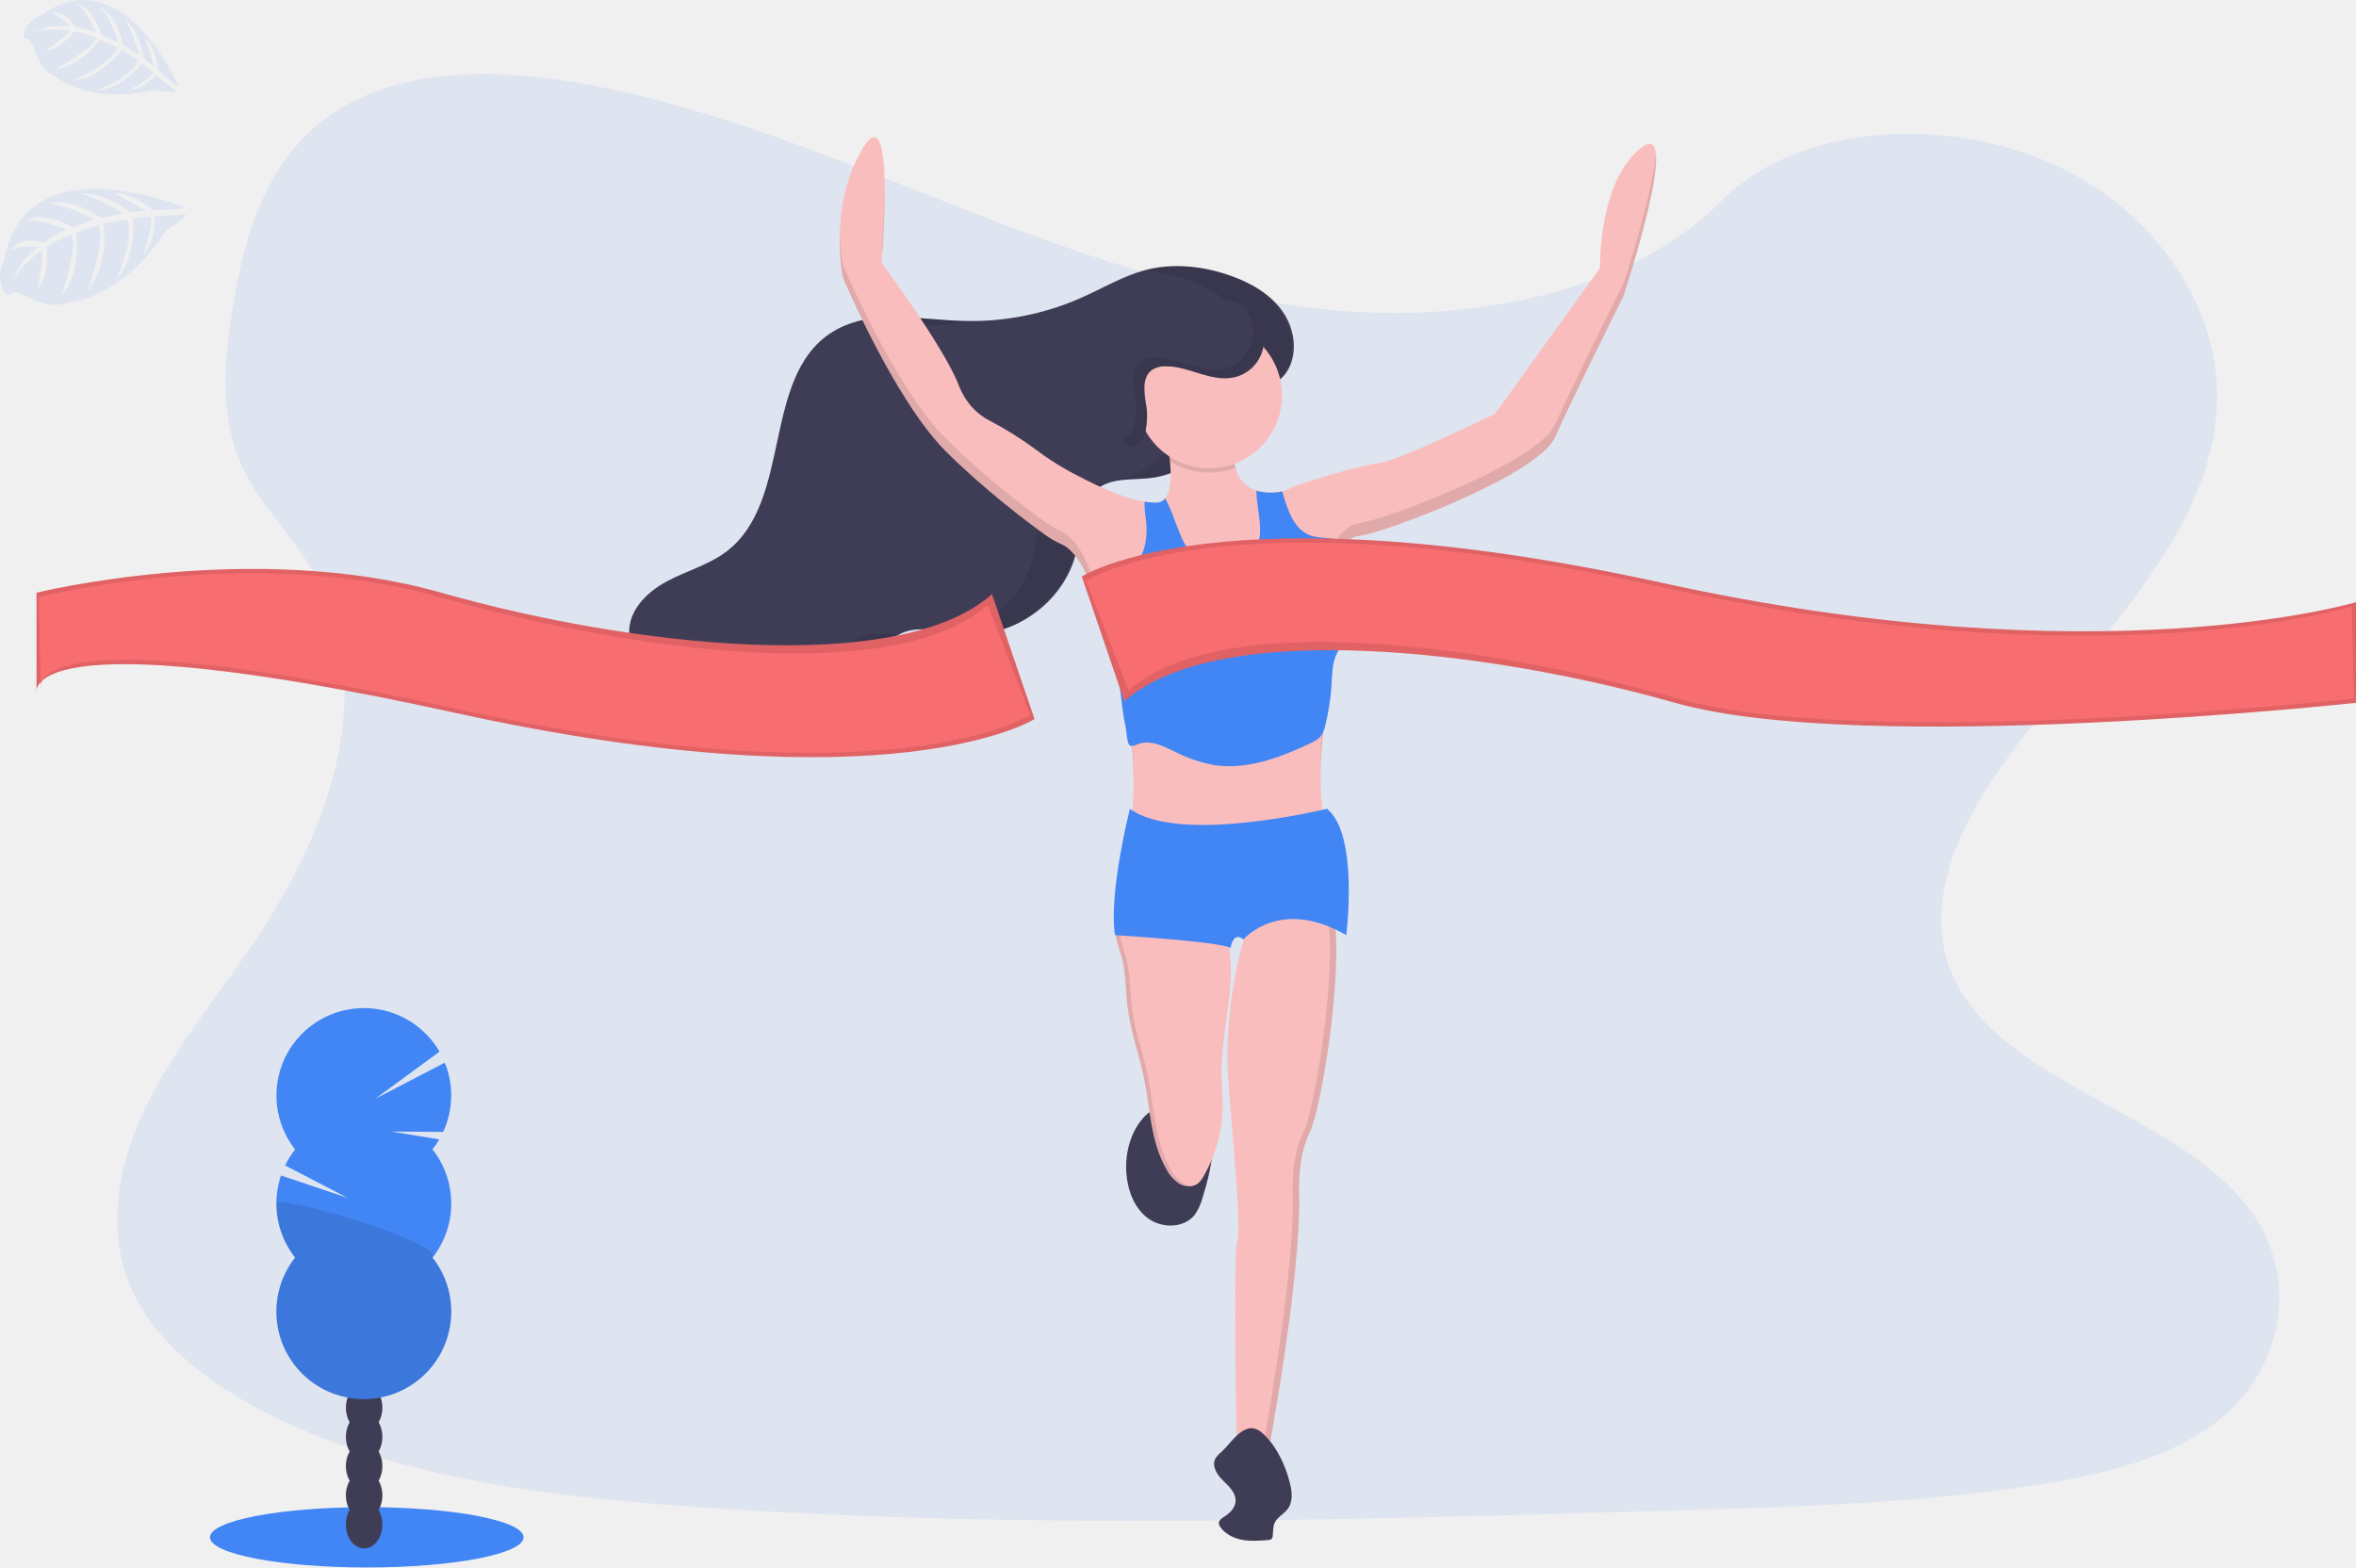
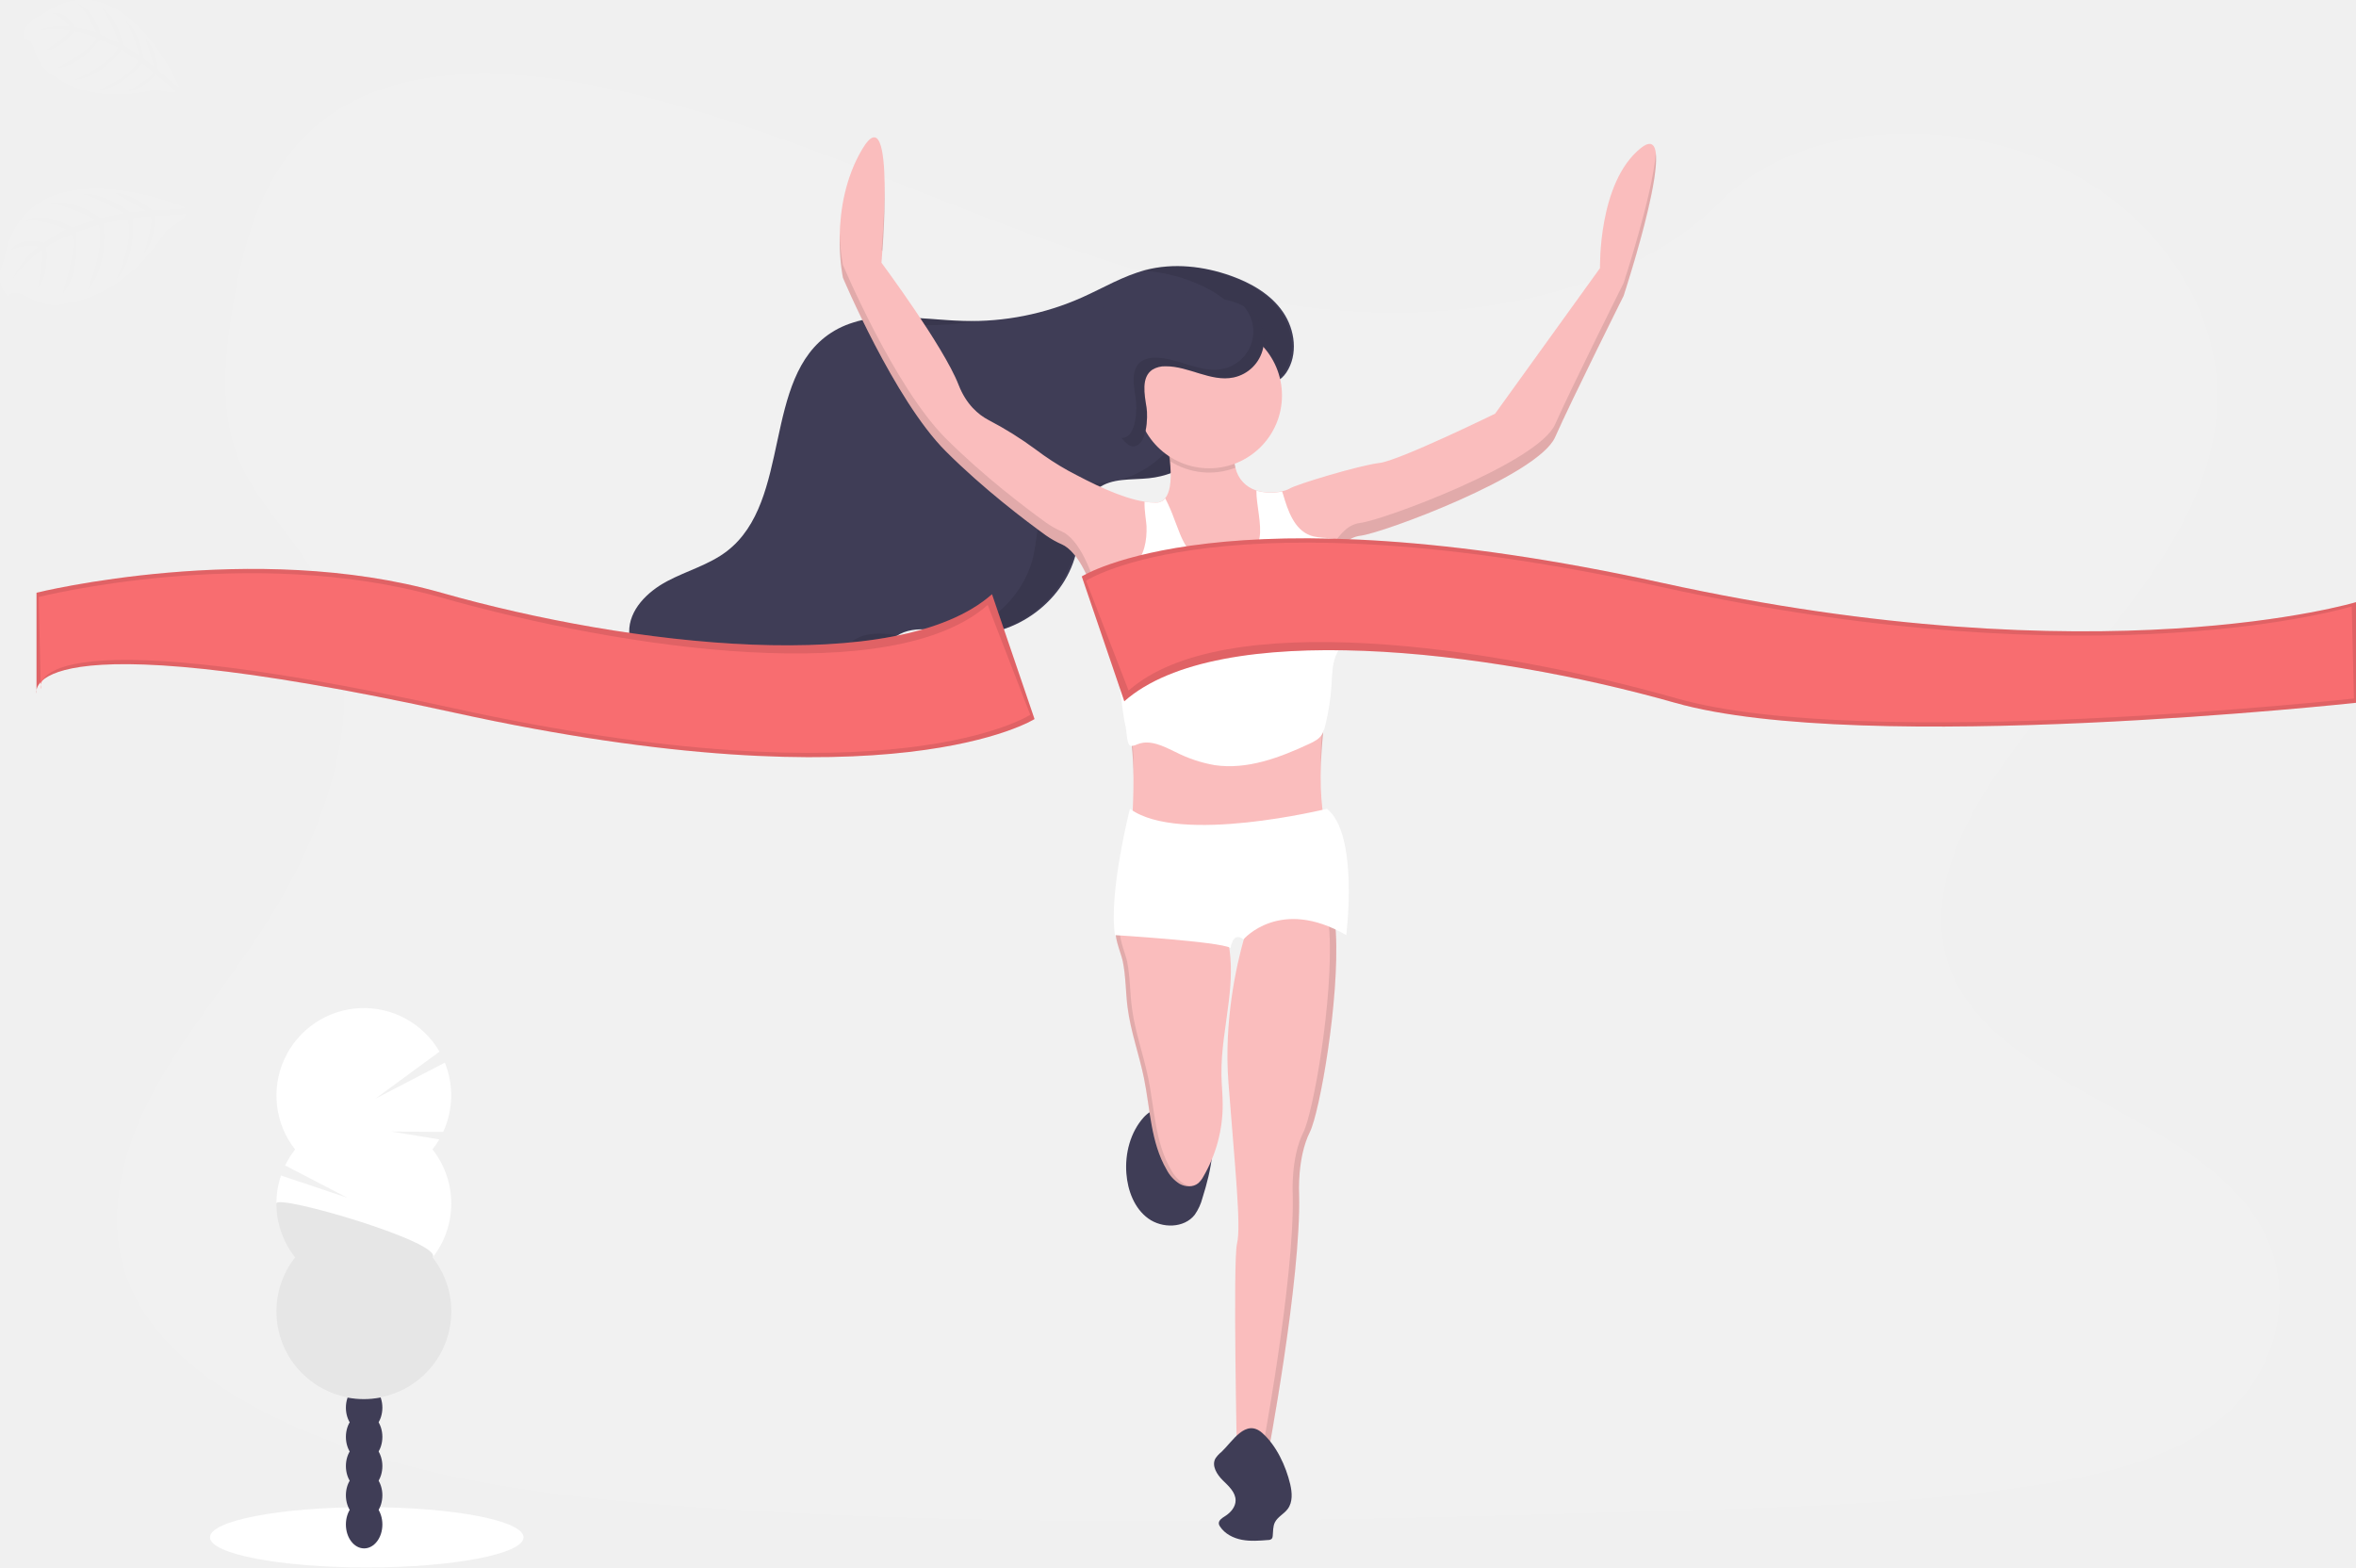
- <svg xmlns="http://www.w3.org/2000/svg" id="bfbf73d7-c530-40db-b058-cfcd33b42d36" data-name="Layer 1" viewBox="0 0 1100.11 731.98">
-   <path d="M691.18,230C626.46,227.7,564.82,206.81,506,184s-117.16-48.19-180.33-60.3c-40.63-7.79-87.1-8.89-119.83,12.89-31.51,21-41.69,57.15-47.16,90.73-4.12,25.26-6.54,51.84,4.74,75.49,7.84,16.42,21.74,30.22,31.36,45.95,33.47,54.72,9.81,122.2-26.45,175.63-17,25.07-36.75,49-49.88,75.66s-19.2,57.25-7.71,84.47c11.38,27,38.51,47.24,67.9,61.49,59.69,28.94,130,37.23,198.61,41.92,151.83,10.39,304.46,5.89,456.69,1.39,56.34-1.67,112.92-3.36,168.34-12.07,30.78-4.84,62.55-12.52,84.9-31.05,28.36-23.53,35.39-63.38,16.38-92.88-31.88-49.49-120-61.78-142.31-114.9-12.26-29.23.33-61.8,18.16-88.91,38.24-58.16,102.33-109.19,105.7-175.68,2.32-45.66-28.49-91.39-76.13-113-49.93-22.65-119.18-19.8-156,17.69C815,217.08,748.33,231.93,691.18,230Z" transform="translate(-49.94 -84.01)" fill="#4285f4" opacity="0.1" />
-   <ellipse cx="171.26" cy="717.9" rx="73.21" ry="14.08" fill="#4285f4" />
+ <svg xmlns="http://www.w3.org/2000/svg" id="bfbf73d7-c530-40db-b058-cfcd33b42d36" data-name="Layer 1" width="1100.11" height="731.98" viewBox="0 0 1100.11 731.98">
+   <path d="M691.18,230C626.46,227.7,564.82,206.81,506,184s-117.16-48.19-180.33-60.3c-40.63-7.79-87.1-8.89-119.83,12.89-31.51,21-41.69,57.15-47.16,90.73-4.12,25.26-6.54,51.84,4.74,75.49,7.84,16.42,21.74,30.22,31.36,45.95,33.47,54.72,9.81,122.2-26.45,175.63-17,25.07-36.75,49-49.88,75.66s-19.2,57.25-7.71,84.47c11.38,27,38.51,47.24,67.9,61.49,59.69,28.94,130,37.23,198.61,41.92,151.83,10.39,304.46,5.89,456.69,1.39,56.34-1.67,112.92-3.36,168.34-12.07,30.78-4.84,62.55-12.52,84.9-31.05,28.36-23.53,35.39-63.38,16.38-92.88-31.88-49.49-120-61.78-142.31-114.9-12.26-29.23.33-61.8,18.16-88.91,38.24-58.16,102.33-109.19,105.7-175.68,2.32-45.66-28.49-91.39-76.13-113-49.93-22.65-119.18-19.8-156,17.69C815,217.08,748.33,231.93,691.18,230Z" transform="translate(-49.94 -84.01)" fill="#ffffff" opacity="0.1" />
+   <ellipse cx="171.26" cy="717.9" rx="73.21" ry="14.08" fill="#ffffff" />
  <ellipse cx="170.03" cy="711.92" rx="8.52" ry="11.16" fill="#3f3d56" />
  <ellipse cx="170.03" cy="698.28" rx="8.52" ry="11.16" fill="#3f3d56" />
  <ellipse cx="170.03" cy="684.64" rx="8.52" ry="11.16" fill="#3f3d56" />
  <ellipse cx="170.03" cy="671.01" rx="8.52" ry="11.16" fill="#3f3d56" />
  <ellipse cx="170.03" cy="657.37" rx="8.52" ry="11.16" fill="#3f3d56" />
  <ellipse cx="170.03" cy="643.73" rx="8.52" ry="11.16" fill="#3f3d56" />
  <ellipse cx="170.03" cy="630.09" rx="8.52" ry="11.16" fill="#3f3d56" />
-   <path d="M251.88,620.77a40.41,40.41,0,0,0,3.18-4.67l-22.4-3.68,24.22.18a40.87,40.87,0,0,0,.78-32.35l-32.49,16.86,30-22a40.83,40.83,0,1,0-67.44,45.69,41.2,41.2,0,0,0-4.66,7.45l29.08,15.1-31-10.4a40.81,40.81,0,0,0,6.58,38.34,40.83,40.83,0,1,0,64.18,0,40.83,40.83,0,0,0,0-50.49Z" transform="translate(-49.94 -84.01)" fill="#4285f4" />
+   <path d="M251.88,620.77a40.41,40.41,0,0,0,3.18-4.67l-22.4-3.68,24.22.18a40.87,40.87,0,0,0,.78-32.35l-32.49,16.86,30-22a40.83,40.83,0,1,0-67.44,45.69,41.2,41.2,0,0,0-4.66,7.45l29.08,15.1-31-10.4a40.81,40.81,0,0,0,6.58,38.34,40.83,40.83,0,1,0,64.18,0,40.83,40.83,0,0,0,0-50.49Z" transform="translate(-49.94 -84.01)" fill="#ffffff" />
  <path d="M179,646a40.66,40.66,0,0,0,8.74,25.24,40.83,40.83,0,1,0,64.18,0C257.36,664.31,179,641.43,179,646Z" transform="translate(-49.94 -84.01)" opacity="0.1" />
  <path d="M575.89,632c.62,8,3.7,16.28,10.18,21s16.79,4.63,21.74-1.71a24.32,24.32,0,0,0,3.61-7.85c4.17-13.18,7.13-27.6,2.56-40.65-10.31-.67-22.26-5.52-30,3C577.73,612.73,575.17,622.75,575.89,632Z" transform="translate(-49.94 -84.01)" fill="#3f3d56" />
  <path d="M623.75,551.37c-1.37,11.63-3.7,23.21-3.46,34.92.09,4.52.57,9,.58,13.54a66.74,66.74,0,0,1-9,33.57,11.26,11.26,0,0,1-2.46,3.18c-2.37,1.92-5.94,1.76-8.6.29a16.92,16.92,0,0,1-6.11-6.63c-7.45-12.76-7.66-28.27-10.61-42.74-2.26-11.07-6.22-21.8-7.65-33-.93-7.21-.79-14.56-2.27-21.68-.45-2.15-1.71-5.38-2.54-8.55-.76-2.83-1.18-5.61-.4-7.52,1.59-3.91,6.8-2.39,10.19-2.15a234.58,234.58,0,0,0,35.86-.09c1.18-.09,2.52-.14,3.35.7a4.12,4.12,0,0,1,.8,1.45,48.53,48.53,0,0,1,2.17,8C625.25,533.37,624.79,542.5,623.75,551.37Z" transform="translate(-49.94 -84.01)" fill="#fabdbd" />
  <g opacity="0.1">
    <path d="M619.15,514.51a8.8,8.8,0,0,0-1.85,0c-5.72.46-11.45.69-17.17.72Q609.64,515.25,619.15,514.51Z" transform="translate(-49.94 -84.01)" />
    <path d="M602.83,636.87a16.92,16.92,0,0,1-6.11-6.63c-7.45-12.76-7.66-28.27-10.61-42.74-2.26-11.07-6.22-21.8-7.65-33-.93-7.21-.79-14.56-2.27-21.68-.45-2.15-1.71-5.38-2.54-8.55-.76-2.83-1.18-5.61-.4-7.52a4.26,4.26,0,0,1,4-2.6c-2.53-.17-5,.13-6,2.6-.78,1.91-.36,4.69.4,7.52.83,3.17,2.09,6.4,2.54,8.55,1.48,7.12,1.34,14.47,2.27,21.68,1.43,11.21,5.39,21.94,7.65,33,2.95,14.47,3.16,30,10.61,42.74a16.92,16.92,0,0,0,6.11,6.63,8.88,8.88,0,0,0,5.24,1.06A9.22,9.22,0,0,1,602.83,636.87Z" transform="translate(-49.94 -84.01)" />
  </g>
  <path d="M661.56,612.7c-6,12-5,29-5,29,1,40-15,124-15,124h-14s-2-93,0-101-1-36-4-75c-2.23-29,3.84-55.28,7.1-66.81,1.12-4,1.9-6.19,1.9-6.19s23-34,36-18c3,3.72,4.59,11.23,5.14,20.71C675.48,550.69,666.16,603.49,661.56,612.7Z" transform="translate(-49.94 -84.01)" fill="#fabdbd" />
  <path d="M673.7,519.41c-.55-9.48-2.12-17-5.14-20.71-2.9-3.56-6.3-4.64-9.82-4.17a10.66,10.66,0,0,1,6.82,4.17c3,3.72,4.59,11.23,5.14,20.71,1.78,31.28-7.54,84.08-12.14,93.29-6,12-5,29-5,29,1,40-15,124-15,124h3s16-84,15-124c0,0-1-17,5-29C666.16,603.49,675.48,550.69,673.7,519.41Z" transform="translate(-49.94 -84.01)" opacity="0.1" />
  <path d="M620.28,762.05a13,13,0,0,0-2.86,3.12c-1.79,3.38.75,7.42,3.47,10.11s6,5.57,6,9.4c0,3.08-2.33,5.72-4.94,7.36-1.4.88-3.16,2-2.87,3.66a3.44,3.44,0,0,0,.53,1.17c2.24,3.43,6.21,5.44,10.23,6.2s8.17.43,12.26.1a2.47,2.47,0,0,0,1.68-.58,2.28,2.28,0,0,0,.45-1.38c.2-2.12.07-4.36,1-6.27,1.3-2.61,4.29-3.94,6-6.28,2.4-3.2,2.07-7.65,1.16-11.54-2-8.47-6.45-18.13-13.13-24C631.52,746.38,625.45,757.18,620.28,762.05Z" transform="translate(-49.94 -84.01)" fill="#3f3d56" />
  <path d="M650.58,258c5.58-8.34,4.13-20-1.57-28.3s-14.86-13.52-24.31-16.89c-12.74-4.54-26.79-6.09-39.88-2.68-10.42,2.71-19.78,8.38-29.6,12.76a127.29,127.29,0,0,1-55.28,11c-21.11-.59-44.24-6-61.95,5.54-32.42,21.09-18,78.49-48.67,102-8.27,6.34-18.68,9.11-27.88,14s-17.92,13.4-17.7,23.82c.1,5,2.3,9.77,5,14,11.5,18.23,33,29.51,54.53,29.3s42.54-11.66,54.95-29.28c3.11-4.41,5.85-9.32,10.36-12.26,9-5.9,20.86-1.77,31.6-.89,23.91,1.95,47.83-16,52.59-39.55,2-10.05,1.65-22.06,9.74-28.37,6.53-5.09,15.72-4,24-4.87,15.14-1.57,27.09-11,35.31-23.32,3.77-5.65,4.21-12.4,9.35-16.85C636.71,262.27,645.28,265.88,650.58,258Z" transform="translate(-49.94 -84.01)" fill="#3f3d56" />
  <g opacity="0.1">
    <path d="M479.94,235.82a126.77,126.77,0,0,0,26.17-2c-2.38.07-4.78.07-7.17,0-16.57-.46-34.38-3.88-49.84.24C459.3,234.16,469.85,235.54,479.94,235.82Z" transform="translate(-49.94 -84.01)" />
    <path d="M448.56,383c-4.51,2.94-7.25,7.85-10.36,12.26a70.25,70.25,0,0,1-39.47,27.21c1.17.05,2.34.08,3.52.07,21.55-.21,42.54-11.66,54.95-29.28,3.11-4.41,5.85-9.32,10.36-12.26l.78-.48C461.28,379.55,454.35,379.21,448.56,383Z" transform="translate(-49.94 -84.01)" />
    <path d="M648,229.67c-5.69-8.26-14.86-13.52-24.31-16.89-12.74-4.54-26.79-6.09-39.88-2.68-.3.07-.59.16-.88.24a76.55,76.55,0,0,1,21.76,4.44c9.45,3.37,18.62,8.63,24.31,16.89s7.15,20,1.57,28.3c-5.3,7.91-13.87,4.3-19.48,9.17-5.14,4.45-5.58,11.2-9.35,16.85-7.07,10.57-16.91,19-29.16,22.2,4.21-.5,8.65-.44,12.85-.88,15.14-1.57,27.09-11,35.31-23.32,3.77-5.65,4.21-12.4,9.35-16.85,5.61-4.87,14.18-1.26,19.48-9.17C655.16,249.63,653.71,237.93,648,229.67Z" transform="translate(-49.94 -84.01)" />
    <path d="M566.44,309.31c-8.23.86-17.42-.22-24,4.87-8.09,6.31-7.7,18.32-9.74,28.37C529.19,360.12,514.93,374.61,498,380l1.19.11c23.91,1.95,47.83-16,52.59-39.55,2-10.05,1.65-22.06,9.74-28.37a18.06,18.06,0,0,1,6.21-3C567.28,309.2,566.87,309.27,566.44,309.31Z" transform="translate(-49.94 -84.01)" />
  </g>
  <path d="M808.06,222.2s-24,48-32,66-81,45-91,46a12.88,12.88,0,0,0-7.14,3.44c-5.65,5-8.86,13.56-8.86,13.56s4,27-1,72c-.1.87-.19,1.74-.27,2.58-4.36,42.82,4.77,52.92,4.77,52.92s-97,37-94-11c.94-15.11.8-26.15-.13-35.38a148.57,148.57,0,0,0-5.74-27.86c-2.37-8.29-5.2-17.38-8.13-29.76A130.53,130.53,0,0,0,559,356.55c-.07-.18-.14-.36-.2-.53-5-12.41-10-16.42-12.86-17.72a43.23,43.23,0,0,1-7.68-4.32c-9.24-6.67-29.07-21.62-46.73-39.28-24-24-48-81-48-81s-7-33,9-60,9,53,9,53,29,39,36,57c3.6,9.26,9.32,14,14,16.46A166,166,0,0,1,533.67,294a129.29,129.29,0,0,0,14.89,9.72c11.18,6,24.57,12.77,35.73,14.55a33.69,33.69,0,0,0,5.27.45,5.46,5.46,0,0,0,4.4-2c3-3.53,2.93-11.13,2.24-17.38a88.32,88.32,0,0,0-1.64-9.63s32.5-20.5,31.5,4.5a27.94,27.94,0,0,0,.76,8.22,14.25,14.25,0,0,0,9.69,10.6,24,24,0,0,0,12,.39,11.73,11.73,0,0,0,3.54-1.21c3-2,33-11,42-12s54-23,54-23l49-68s-1-40,19-56S808.06,222.2,808.06,222.2Z" transform="translate(-49.94 -84.01)" fill="#fabdbd" />
  <g opacity="0.1">
    <path d="M667.79,419.78a199.39,199.39,0,0,0-1.15,24.2c.1-5.28.45-11.31,1.15-18.2.08-.84.17-1.71.27-2.58a392.15,392.15,0,0,0,2.5-46.39,401.7,401.7,0,0,1-2.5,40.39C668,418.07,667.87,418.94,667.79,419.78Z" transform="translate(-49.94 -84.01)" />
    <path d="M595.6,289.07c-.67.39-1,.63-1,.63a85.66,85.66,0,0,1,1.92,13A61.34,61.34,0,0,0,595.6,289.07Z" transform="translate(-49.94 -84.01)" />
    <path d="M462,201.27c.49-7,1.22-19.55,1.08-30.71-.17,14.92-1.5,30.14-1.5,30.14Z" transform="translate(-49.94 -84.01)" />
    <path d="M578.63,466.53c0,.39,0,.78-.07,1.17-3,48,94,11,94,11a16.28,16.28,0,0,1-2.53-5.08C655.42,478.82,582,503,578.63,466.53Z" transform="translate(-49.94 -84.01)" />
    <path d="M808.06,216.2s-24,48-32,66-81,45-91,46a12.88,12.88,0,0,0-7.14,3.44c-5.65,5-8.86,13.56-8.86,13.56s.24,1.63.53,4.73c1.12-2.57,4-8.47,8.33-12.29a12.88,12.88,0,0,1,7.14-3.44c10-1,83-28,91-46s32-66,32-66,16.91-51.35,15.05-66.71C821.57,175.17,808.06,216.2,808.06,216.2Z" transform="translate(-49.94 -84.01)" />
    <path d="M578.43,426.32a148.57,148.57,0,0,0-5.74-27.86c-2.37-8.29-5.2-17.38-8.13-29.76A130.53,130.53,0,0,0,559,350.55c-.07-.18-.14-.36-.2-.53-5-12.41-10-16.42-12.86-17.72a43.23,43.23,0,0,1-7.68-4.32c-9.24-6.67-29.07-21.62-46.73-39.28-24-24-48-81-48-81a90.42,90.42,0,0,1-1.48-14.58,96.4,96.4,0,0,0,1.48,20.58s24,57,48,81c17.66,17.66,37.49,32.61,46.73,39.28A43.23,43.23,0,0,0,546,338.3c2.85,1.3,7.84,5.31,12.86,17.72.06.17.13.35.2.53a130.53,130.53,0,0,1,5.53,18.15c2.93,12.38,5.76,21.47,8.13,29.76a148.57,148.57,0,0,1,5.74,27.86c.42,4.18.67,8.73.74,13.85A174.17,174.17,0,0,0,578.43,426.32Z" transform="translate(-49.94 -84.01)" />
  </g>
-   <path d="M677.47,382.88a59.56,59.56,0,0,0-4,7.88c-1.51,4.2-1.52,8.77-1.8,13.22a106.14,106.14,0,0,1-2.84,18.52,20.48,20.48,0,0,1-1,3.28,8.67,8.67,0,0,1-1.17,2,8.53,8.53,0,0,1-1.86,1.69,21.82,21.82,0,0,1-3.39,1.85c-13.92,6.5-29.1,12.24-44.29,10a64.45,64.45,0,0,1-18.43-6.2c-5.5-2.67-11.72-5.84-17.42-3.62h0a8.77,8.77,0,0,1-2.79.87,2.65,2.65,0,0,1-.56-.05c-1.88-.36-1.88-6.7-2.31-8.57-1.64-7.18-1.89-13-2.87-19.24a63.13,63.13,0,0,0-2.41-10.17c-4-12.1-5.21-25-5.21-37.68,0-.63-4.5,0-6-.06-.38,0-.59-.06-.5-.19a2,2,0,0,1,.3-.34,4.57,4.57,0,0,1,1.79-.89l1.18-.35c6.18-1.75,13-2.48,17.62-6.83,4.8-4.49,6-11.66,5.79-18.22-.06-2.11-1.09-7.23-.92-11.48a33.69,33.69,0,0,0,5.27.45,5.46,5.46,0,0,0,4.4-2,79,79,0,0,1,4.32,10c1.7,4.18,3,8.58,5.49,12.36,4,6.16,11.38,10.21,18.72,9.59s14.17-6.26,15.48-13.5c1.15-6.35-1.52-15.49-1.46-22.09a24,24,0,0,0,12,.39,10.84,10.84,0,0,1,.43,1.25c2.25,7.72,5.25,16.58,12.8,19.32,4.88,1.76,10.65.44,15.16,3a9.73,9.73,0,0,1,1,.66,11.07,11.07,0,0,1,2.65,2.81,22.59,22.59,0,0,1,3.21,10.08A55.92,55.92,0,0,1,677.47,382.88Z" transform="translate(-49.94 -84.01)" fill="#4285f4" />
+   <path d="M677.47,382.88a59.56,59.56,0,0,0-4,7.88c-1.51,4.2-1.52,8.77-1.8,13.22a106.14,106.14,0,0,1-2.84,18.52,20.48,20.48,0,0,1-1,3.28,8.67,8.67,0,0,1-1.17,2,8.53,8.53,0,0,1-1.86,1.69,21.82,21.82,0,0,1-3.39,1.85c-13.92,6.5-29.1,12.24-44.29,10a64.45,64.45,0,0,1-18.43-6.2c-5.5-2.67-11.72-5.84-17.42-3.62h0a8.77,8.77,0,0,1-2.79.87,2.65,2.65,0,0,1-.56-.05c-1.88-.36-1.88-6.7-2.31-8.57-1.64-7.18-1.89-13-2.87-19.24a63.13,63.13,0,0,0-2.41-10.17c-4-12.1-5.21-25-5.21-37.68,0-.63-4.5,0-6-.06-.38,0-.59-.06-.5-.19a2,2,0,0,1,.3-.34,4.57,4.57,0,0,1,1.79-.89l1.18-.35c6.18-1.75,13-2.48,17.62-6.83,4.8-4.49,6-11.66,5.79-18.22-.06-2.11-1.09-7.23-.92-11.48a33.69,33.69,0,0,0,5.27.45,5.46,5.46,0,0,0,4.4-2,79,79,0,0,1,4.32,10c1.7,4.18,3,8.58,5.49,12.36,4,6.16,11.38,10.21,18.72,9.59s14.17-6.26,15.48-13.5c1.15-6.35-1.52-15.49-1.46-22.09a24,24,0,0,0,12,.39,10.84,10.84,0,0,1,.43,1.25c2.25,7.72,5.25,16.58,12.8,19.32,4.88,1.76,10.65.44,15.16,3a9.73,9.73,0,0,1,1,.66,11.07,11.07,0,0,1,2.65,2.81,22.59,22.59,0,0,1,3.21,10.08A55.92,55.92,0,0,1,677.47,382.88Z" transform="translate(-49.94 -84.01)" fill="#ffffff" />
  <path d="M626.82,302.42a34.08,34.08,0,0,1-30.62-3.09,88.32,88.32,0,0,0-1.64-9.63s32.5-20.5,31.5,4.5A27.94,27.94,0,0,0,626.82,302.42Z" transform="translate(-49.94 -84.01)" opacity="0.1" />
  <circle cx="564.61" cy="184.69" r="34" fill="#fabdbd" />
  <path d="M555.06,353.2s66-42,271,3,324,9,324,9v47s-230,25-318,0-213.27-39.42-257.14-.71Z" transform="translate(-49.94 -84.01)" fill="#f86d70" />
  <path d="M555.06,353.2s66-42,271,3,324,9,324,9v47s-230,25-318,0-213.27-39.42-257.14-.71Z" transform="translate(-49.94 -84.01)" opacity="0.1" />
  <path d="M557.06,355.2s64-42,269,3,322,9,322,9l1,43s-228,25-316,0-212.27-42.42-256.14-3.71Z" transform="translate(-49.94 -84.01)" fill="#f86d70" />
  <path d="M533,419.8s-66,42-271-3-195-9-195-9v-47s101-25,189,0,213.27,39.42,257.14.71Z" transform="translate(-49.94 -84.01)" fill="#f86d70" />
  <path d="M533,419.8s-66,42-271-3-195-9-195-9v-47s101-25,189,0,213.27,39.42,257.14.71Z" transform="translate(-49.94 -84.01)" opacity="0.1" />
  <path d="M531,417.8s-64,42-269-3-193-9-193-9l-1-43s99-25,187,0,212.27,42.42,256.14,3.71Z" transform="translate(-49.94 -84.01)" fill="#f86d70" />
  <path d="M585.31,274.33c-1-6.24-2.54-14.1,2.68-17.67a11.1,11.1,0,0,1,6.19-1.6c10.81-.11,21.14,7.42,31.74,5.22a17.89,17.89,0,0,0,7-31.87c-4.17-3.1-9.44-4.22-14.54-5.27-13.41-2.76-27.41-5.51-40.65-2s-25.34,15.38-24.28,29c.5,6.52,3.82,12.44,7.29,18,2.64,4.22,12.92,24,17.91,24.3C585.69,292.85,586,278.41,585.31,274.33Z" transform="translate(-49.94 -84.01)" fill="#3f3d56" />
-   <path d="M669.56,461.7s-69,17-92,0c0,0-10,39-7,59,0,0,49,3,54,6,0,0,1-8,6-4,0,0,17-20,48-2C678.56,520.7,684.56,473.7,669.56,461.7Z" transform="translate(-49.94 -84.01)" fill="#4285f4" />
+   <path d="M669.56,461.7s-69,17-92,0c0,0-10,39-7,59,0,0,49,3,54,6,0,0,1-8,6-4,0,0,17-20,48-2C678.56,520.7,684.56,473.7,669.56,461.7Z" transform="translate(-49.94 -84.01)" fill="#ffffff" />
  <path d="M632.94,228.41a19.84,19.84,0,0,0-2.23-1.4,17.85,17.85,0,0,1-9.79,29.27c-10.6,2.2-20.93-5.33-31.74-5.22a11.1,11.1,0,0,0-6.19,1.6c-5.22,3.57-3.69,11.43-2.69,17.67.66,4.08.39,18.52-6.63,18.13l-.12,0c1.93,2.35,3.73,3.94,5.12,4,7,.39,7.29-14,6.63-18.13-1-6.24-2.53-14.1,2.69-17.67a11.1,11.1,0,0,1,6.19-1.6c10.81-.11,21.14,7.42,31.74,5.22a17.89,17.89,0,0,0,7-31.87Z" transform="translate(-49.94 -84.01)" opacity="0.1" />
  <g opacity="0.1">
-     <path d="M136.3,180.91s-74.77-31.44-84.57,25.26c0,0-5.11,8.83,2,16.13,0,0,1.53-3.91,8.76.14a37.6,37.6,0,0,0,8.16,3.31,18.36,18.36,0,0,0,11.62-.62h0s24.59-1.33,45.27-33.5c0,0,8.86-5.48,9.31-7.53l-14.82,1s1.13,10.85-5,17.36c0,0,5.45-16.83,2.83-17.31-.53-.1-7.83.87-7.83.87s1.89,18.86-8,28.62c0,0,9.18-19.19,5.18-28.28l-10.93,2.11s3,19.84-7.82,31.39c0,0,8.89-20.4,5.46-30.77l-10.48,3.52s2.53,19.42-6.52,29c0,0,7.9-24.61,4.18-28,0,0-9.42,3.82-11.44,6,0,0,1.5,14-4.26,19,0,0,3.54-17,1.79-17.7,0,0-10.95,8.24-14.28,15.35,0,0,4.16-10.86,12.9-17,0,0-7.34-1.24-13,1.83,0,0,3.79-7.21,15.65-3.79,0,0,8.79-6.08,10.55-6,0,0-11.22-5-19.33-4.39,0,0,8.69-5,22.08,3.36l10.44-3.78s-14.49-7.43-21.76-7.4c0,0,9.66-3.73,24.48,6.67l10.69-2.19s-12-7.35-20.09-9.06c0,0,9.71-1.53,23.18,8.56l7.32-.62s-8.86-5.21-11.54-6.48-2.56-2.1-2.56-2.1a34.9,34.9,0,0,1,17.17,8.26S136.23,181.84,136.3,180.91Z" transform="translate(-49.94 -84.01)" fill="#4285f4" />
+     <path d="M136.3,180.91s-74.77-31.44-84.57,25.26c0,0-5.11,8.83,2,16.13,0,0,1.53-3.91,8.76.14a37.6,37.6,0,0,0,8.16,3.31,18.36,18.36,0,0,0,11.62-.62h0s24.59-1.33,45.27-33.5c0,0,8.86-5.48,9.31-7.53l-14.82,1s1.13,10.85-5,17.36c0,0,5.45-16.83,2.83-17.31-.53-.1-7.83.87-7.83.87s1.89,18.86-8,28.62c0,0,9.18-19.19,5.18-28.28l-10.93,2.11s3,19.84-7.82,31.39c0,0,8.89-20.4,5.46-30.77l-10.48,3.52s2.53,19.42-6.52,29c0,0,7.9-24.61,4.18-28,0,0-9.42,3.82-11.44,6,0,0,1.5,14-4.26,19,0,0,3.54-17,1.79-17.7,0,0-10.95,8.24-14.28,15.35,0,0,4.16-10.86,12.9-17,0,0-7.34-1.24-13,1.83,0,0,3.79-7.21,15.65-3.79,0,0,8.79-6.08,10.55-6,0,0-11.22-5-19.33-4.39,0,0,8.69-5,22.08,3.36l10.44-3.78s-14.49-7.43-21.76-7.4c0,0,9.66-3.73,24.48,6.67l10.69-2.19s-12-7.35-20.09-9.06c0,0,9.71-1.53,23.18,8.56l7.32-.62s-8.86-5.21-11.54-6.48-2.56-2.1-2.56-2.1a34.9,34.9,0,0,1,17.17,8.26S136.23,181.84,136.3,180.91Z" transform="translate(-49.94 -84.01)" fill="#ffffff" />
  </g>
  <g opacity="0.1">
-     <path d="M133.54,124.55S107,63.28,68.91,91.38c0,0-8.07,2.34-8,10.7,0,0,3.14-1.45,5.12,5.07a31.39,31.39,0,0,0,3,6.62A15,15,0,0,0,76.22,120h0s15.36,13.22,46,5.89c0,0,8.39,1.8,9.83.83l-9.37-7.86s-5.5,7.09-12.88,7.44c0,0,12.83-6.9,11.54-8.68-.26-.36-5.14-3.94-5.14-3.94s-9.63,12.28-21,12.47c0,0,16.39-6.18,19.19-13.85l-7.69-5s-9.54,13.49-22.53,14.19c0,0,16.9-7,20.77-15.16l-8.23-3.88s-9.56,13-20.37,13.49c0,0,18.71-10.12,18.42-14.25,0,0-7.77-3.1-10.23-2.92,0,0-7.07,9.15-13.38,8.89,0,0,11.79-8.09,11.14-9.5,0,0-11.2-1.34-17.23,1,0,0,8.66-4.08,17.35-2.74,0,0-3.65-4.93-8.74-6.3,0,0,6.36-2.13,11.46,6.66,0,0,8.68,1.39,9.69,2.43,0,0-3.8-9.39-9-13.62,0,0,8,2,11.2,14.57l8.35,3.71S101,91.2,96.61,87.09c0,0,7.87,3.28,10.75,17.9l7.59,4.79S112,98.58,108.18,93c0,0,6.64,4.61,8.9,18.28l4.7,3.8s-2.3-8.14-3.17-10.42-.32-2.7-.32-2.7a28.81,28.81,0,0,1,5.49,14.69S133,125.07,133.54,124.55Z" transform="translate(-49.94 -84.01)" fill="#4285f4" />
+     <path d="M133.54,124.55S107,63.28,68.91,91.38c0,0-8.07,2.34-8,10.7,0,0,3.14-1.45,5.12,5.07a31.39,31.39,0,0,0,3,6.62A15,15,0,0,0,76.22,120h0s15.36,13.22,46,5.89c0,0,8.39,1.8,9.83.83l-9.37-7.86s-5.5,7.09-12.88,7.44c0,0,12.83-6.9,11.54-8.68-.26-.36-5.14-3.94-5.14-3.94s-9.63,12.28-21,12.47c0,0,16.39-6.18,19.19-13.85l-7.69-5s-9.54,13.49-22.53,14.19c0,0,16.9-7,20.77-15.16l-8.23-3.88s-9.56,13-20.37,13.49c0,0,18.71-10.12,18.42-14.25,0,0-7.77-3.1-10.23-2.92,0,0-7.07,9.15-13.38,8.89,0,0,11.79-8.09,11.14-9.5,0,0-11.2-1.34-17.23,1,0,0,8.66-4.08,17.35-2.74,0,0-3.65-4.93-8.74-6.3,0,0,6.36-2.13,11.46,6.66,0,0,8.68,1.39,9.69,2.43,0,0-3.8-9.39-9-13.62,0,0,8,2,11.2,14.57l8.35,3.71S101,91.2,96.61,87.09c0,0,7.87,3.28,10.75,17.9l7.59,4.79S112,98.58,108.18,93c0,0,6.64,4.61,8.9,18.28l4.7,3.8s-2.3-8.14-3.17-10.42-.32-2.7-.32-2.7a28.81,28.81,0,0,1,5.49,14.69S133,125.07,133.54,124.55Z" transform="translate(-49.94 -84.01)" fill="#ffffff" />
  </g>
</svg>
